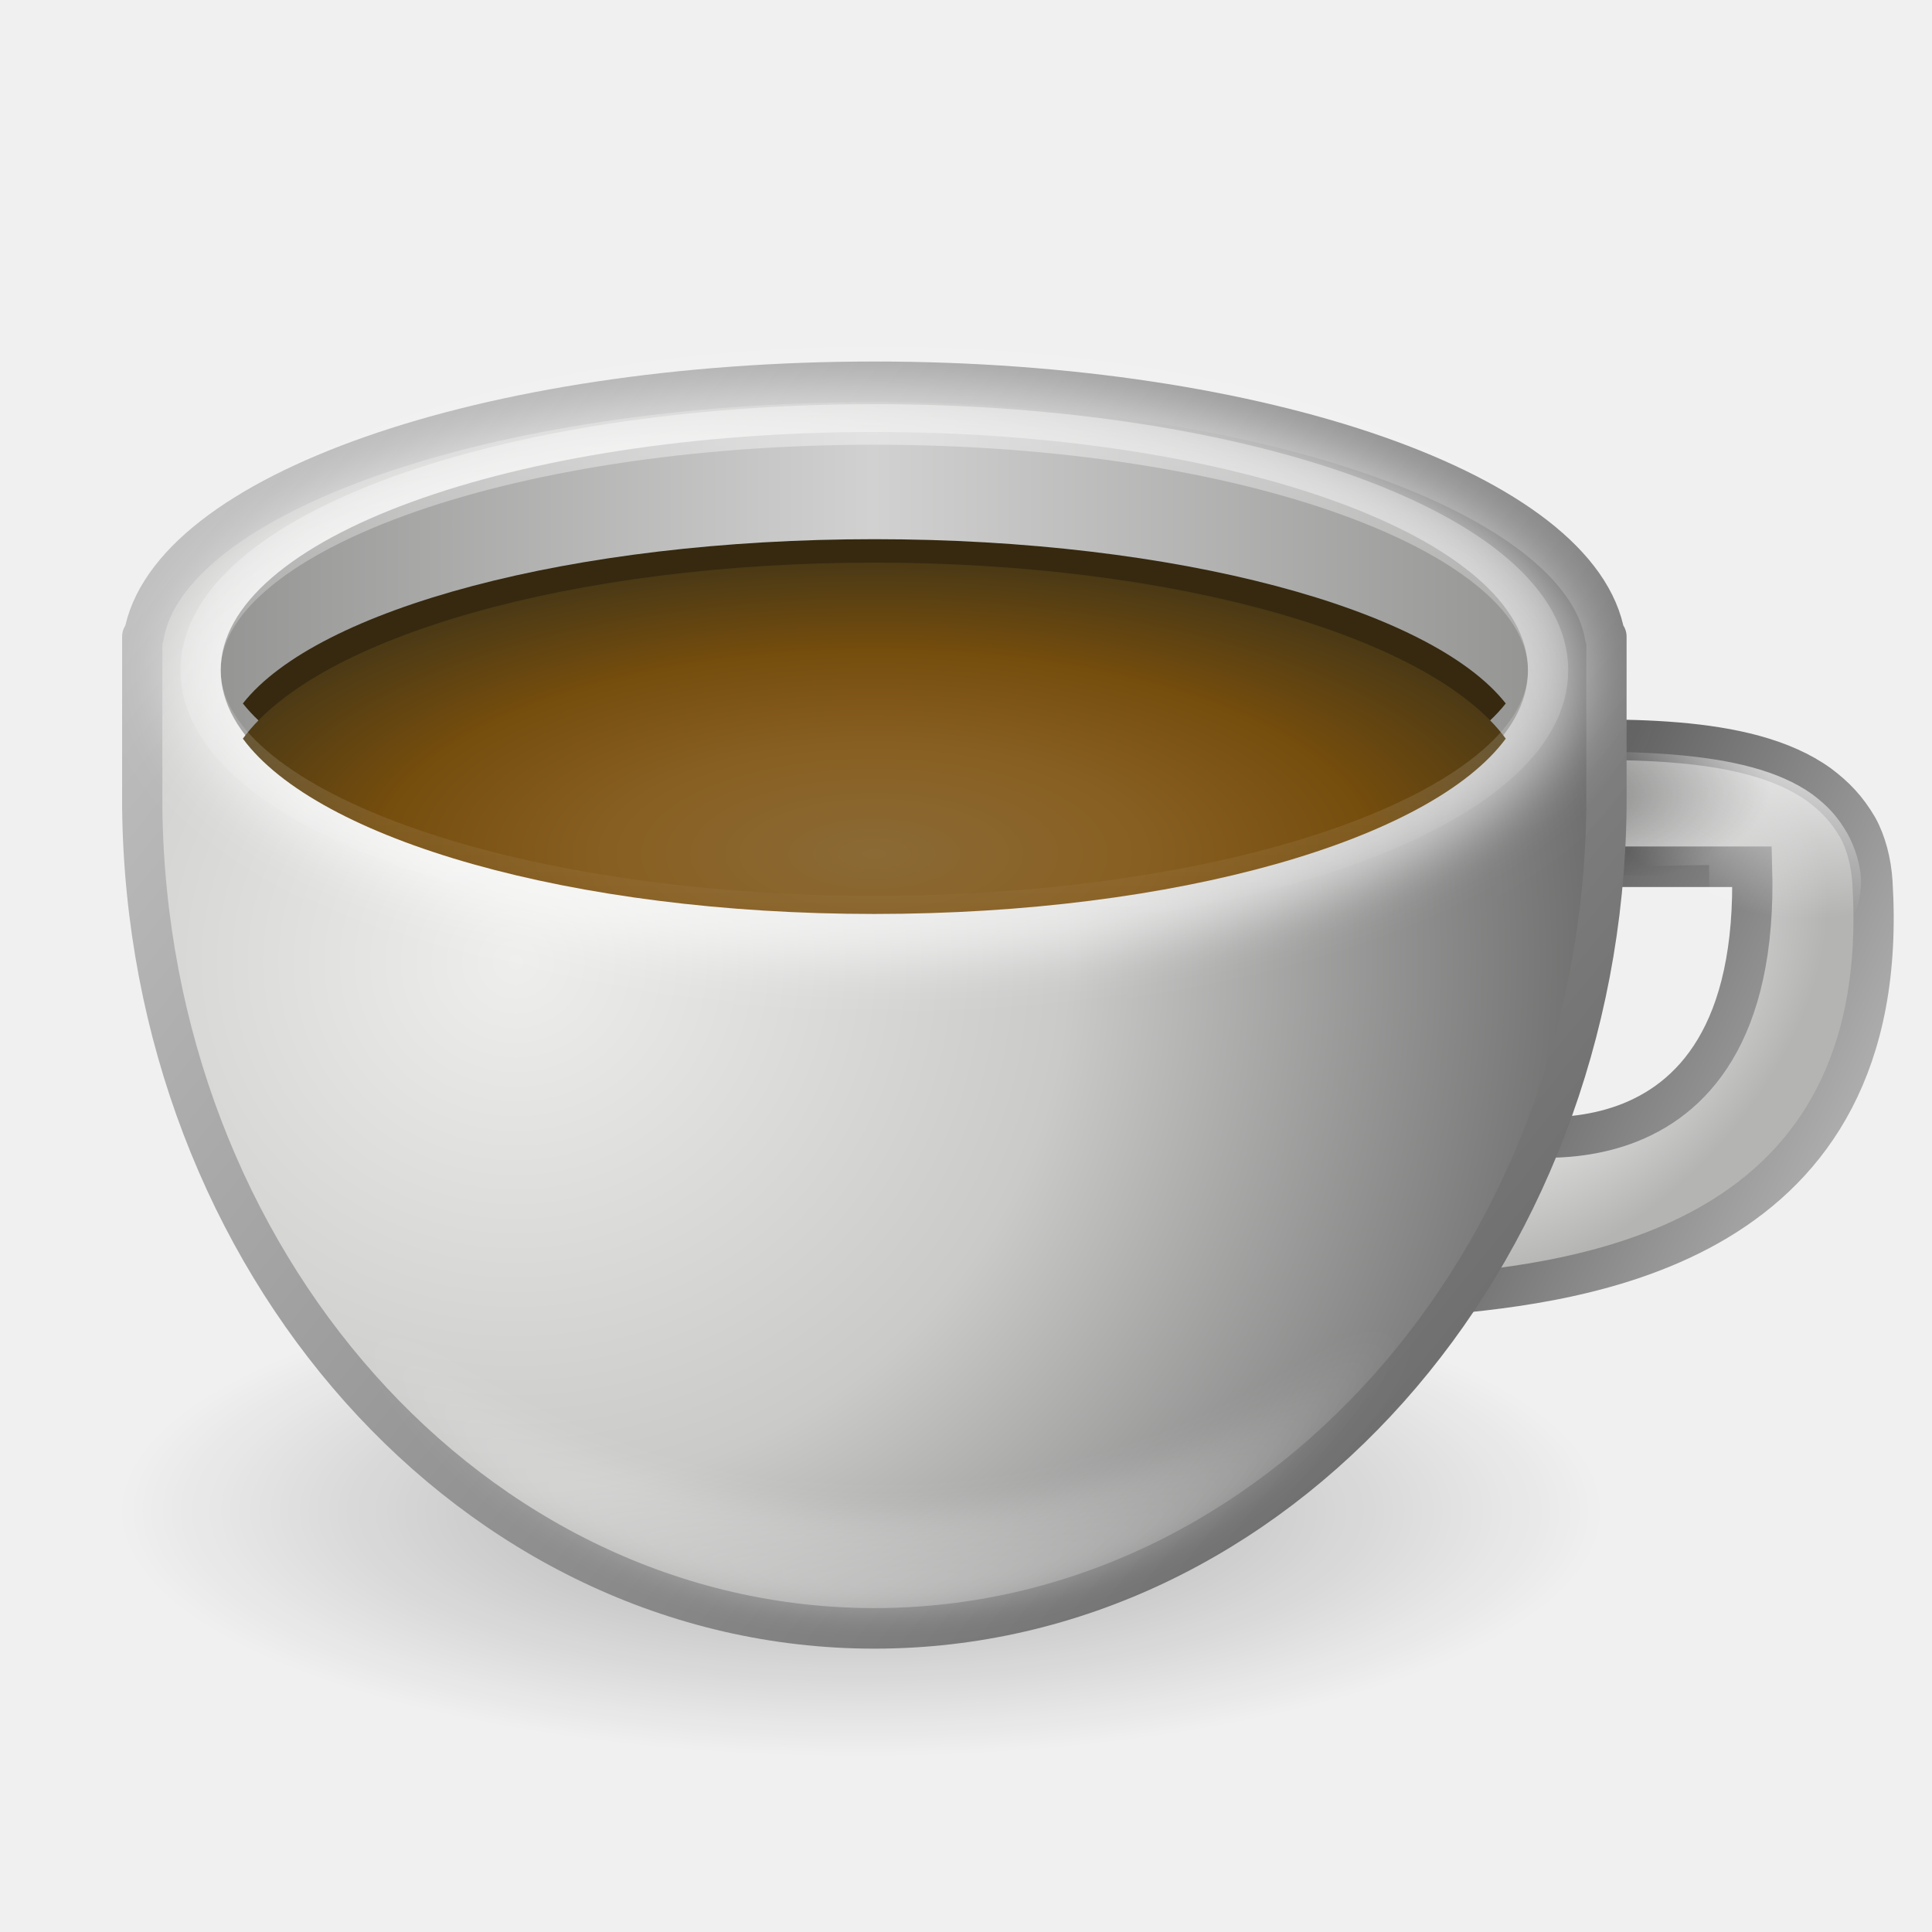
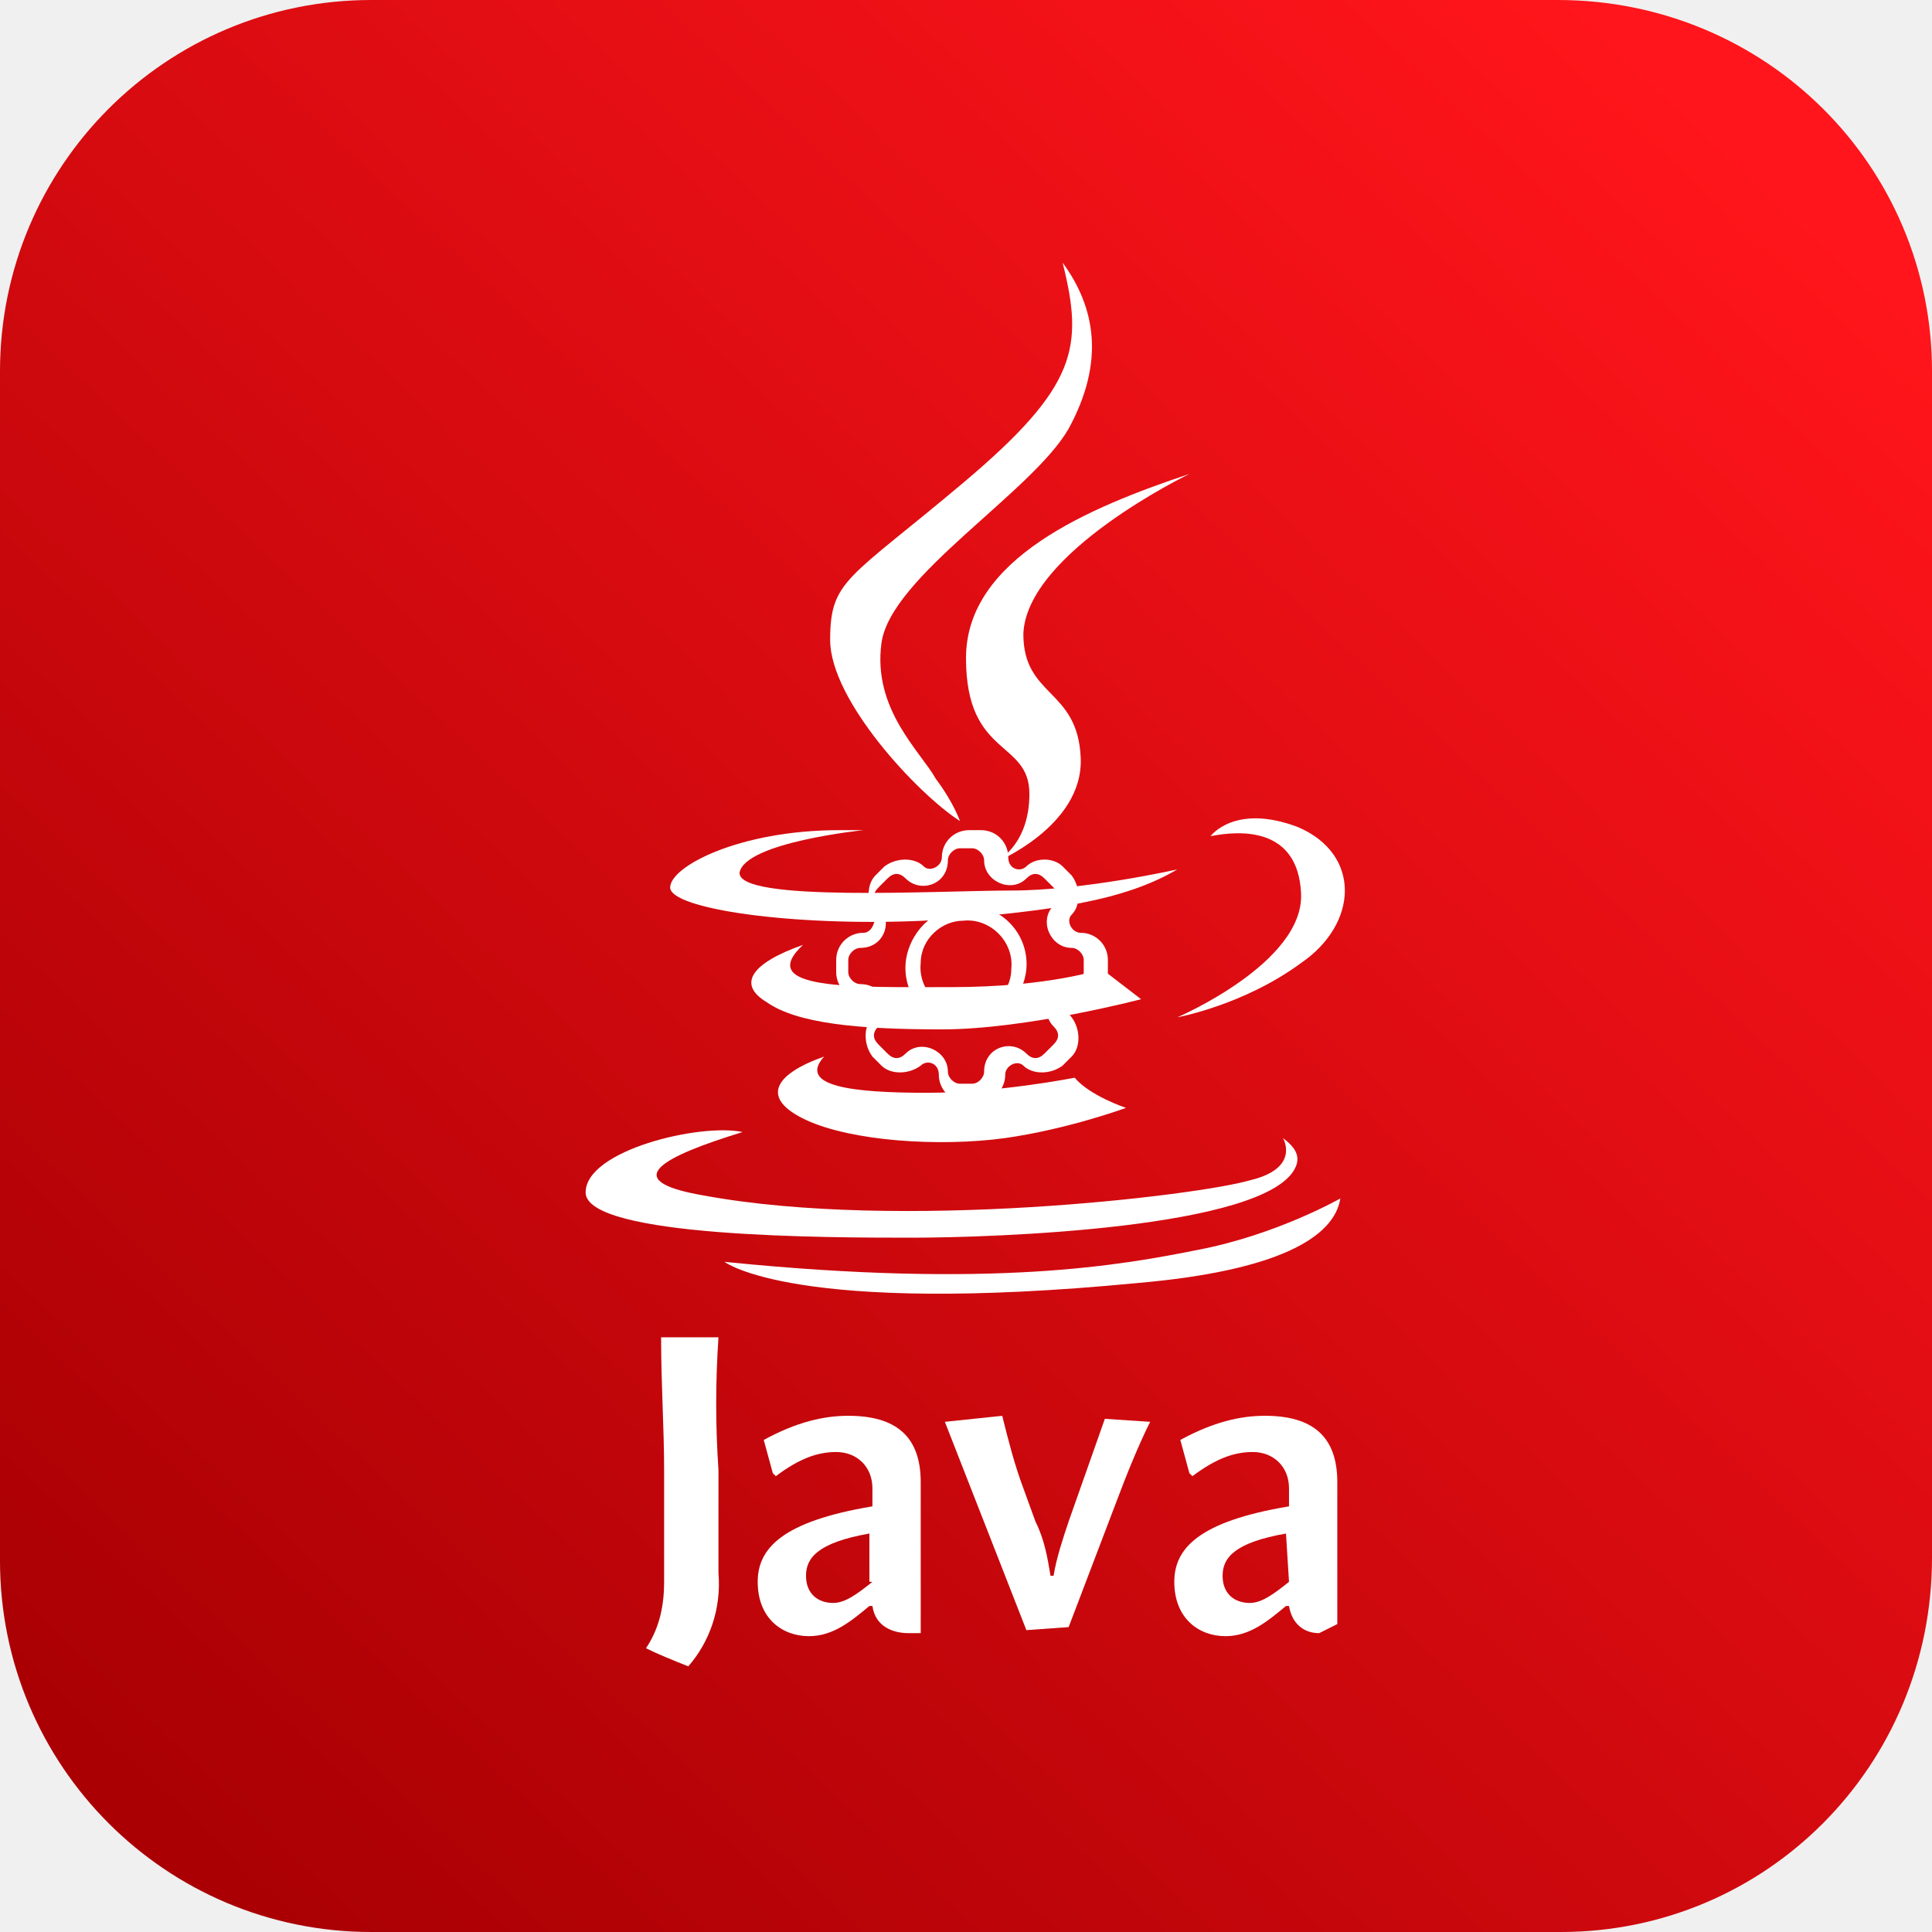
- <svg xmlns="http://www.w3.org/2000/svg" xmlns:xlink="http://www.w3.org/1999/xlink" id="svg2999" width="48" height="48" version="1.1">
-   <defs id="defs3001">
-     <linearGradient id="linearGradient3711" x1="-1.937" x2="-1.937" y1=".988" y2="31.827" gradientTransform="matrix(.57166 0 0 .41385 18.435 9.4856)" gradientUnits="userSpaceOnUse">
-       <stop id="stop3668" style="stop-color:#fff" offset="0" />
-       <stop id="stop3670" style="stop-color:#fff;stop-opacity:0" offset="1" />
+ <svg xmlns="http://www.w3.org/2000/svg" version="1.1" id="Layer_1" x="0px" y="0px" viewBox="0 0 64 64" style="enable-background:new 0 0 64 64;" xml:space="preserve">
+   <style type="text/css">
+ 	.st0{fill:url(#SVGID_1_);}
+ 	.st1{fill:#FFFFFF;}
+ </style>
+   <g>
+     <linearGradient id="SVGID_1_" gradientUnits="userSpaceOnUse" x1="5.534" y1="5.725" x2="57.575" y2="60.827" gradientTransform="matrix(1 0 0 -1 0 65.748)">
+       <stop offset="0" style="stop-color:#AA0004" />
+       <stop offset="1" style="stop-color:#FF151B" />
    </linearGradient>
-     <linearGradient id="linearGradient3714" x1="87.05" x2="87.05" y1="53.75" y2="41.73" gradientTransform="translate(-64.303 -.03125)" gradientUnits="userSpaceOnUse">
-       <stop id="stop3597" style="stop-color:#fff" offset="0" />
-       <stop id="stop3599" style="stop-color:#fff;stop-opacity:0" offset="1" />
-     </linearGradient>
-     <filter id="filter3615" color-interpolation-filters="sRGB">
-       <feGaussianBlur id="feGaussianBlur3617" stdDeviation="0.655" />
-     </filter>
-     <radialGradient id="radialGradient3717" cx="8.438" cy="32.535" r="26.406" gradientTransform="matrix(.68425 -1.8109e-8 0 .2772 15.949 11.768)" gradientUnits="userSpaceOnUse">
-       <stop id="stop3743" style="stop-color:#8b6a35" offset="0" />
-       <stop id="stop3771" style="stop-color:#885f22" offset=".371" />
-       <stop id="stop3745" style="stop-color:#754d0d" offset=".686" />
-       <stop id="stop3747" style="stop-color:#483816" offset="1" />
-     </radialGradient>
-     <linearGradient id="linearGradient3720" x1="5.684" x2="35.033" y1="16.366" y2="16.366" gradientTransform="matrix(.55458 0 0 .40111 18.533 9.6941)" gradientUnits="userSpaceOnUse" spreadMethod="reflect">
-       <stop id="stop3528" style="stop-color:#d1d1d1" offset="0" />
-       <stop id="stop3530" style="stop-color:#959594" offset="1" />
-     </linearGradient>
-     <filter id="filter3550" x="-.056" y="-.113" width="1.113" height="1.225" color-interpolation-filters="sRGB">
-       <feGaussianBlur id="feGaussianBlur3552" stdDeviation="1.374" />
-     </filter>
-     <radialGradient id="radialGradient3724" cx="-6.454" cy="29.206" r="32" gradientTransform="matrix(-1.2727e-8 .81386 -.85578 0 37.81 28.709)" gradientUnits="userSpaceOnUse">
-       <stop id="stop3491" style="stop-color:#eeeeec" offset="0" />
-       <stop id="stop3497" style="stop-color:#cacac9" offset=".5" />
-       <stop id="stop3493" style="stop-color:#6b6b6b" offset="1" />
-     </radialGradient>
-     <linearGradient id="linearGradient3726" x1="117.3" x2="53.303" y1="55.031" y2="2.36" gradientTransform="matrix(.57744 0 0 .57744 -27.534 8.3902)" gradientUnits="userSpaceOnUse" xlink:href="#linearGradient3584" />
-     <linearGradient id="linearGradient3584">
-       <stop id="stop3586" style="stop-color:#5f5f5f" offset="0" />
-       <stop id="stop3588" style="stop-color:#c6c6c6" offset="1" />
-     </linearGradient>
-     <radialGradient id="radialGradient3687" cx="106.33" cy="65.468" r="13.983" gradientTransform="matrix(-.32952 .027304 -.013263 -.16006 75.27 27.026)" gradientUnits="userSpaceOnUse" xlink:href="#linearGradient8838" />
-     <linearGradient id="linearGradient8838">
-       <stop id="stop8840" offset="0" />
-       <stop id="stop8842" style="stop-opacity:0" offset="1" />
-     </linearGradient>
-     <radialGradient id="radialGradient3689" cx="94.239" cy="62.312" r="13.983" gradientTransform="matrix(-.45004 .022889 -.019946 -.39217 88.662 39.173)" gradientUnits="userSpaceOnUse">
-       <stop id="stop2813" style="stop-color:#fff" offset="0" />
-       <stop id="stop2815" style="stop-color:#fff;stop-opacity:0" offset="1" />
-     </radialGradient>
-     <radialGradient id="radialGradient3664" cx="118.48" cy="58.119" r="13.983" gradientTransform="matrix(-.40417 .4026 -.25545 -.25644 101.46 -7.9535)" gradientUnits="userSpaceOnUse">
-       <stop id="stop3669" style="stop-color:#fefefe" offset="0" />
-       <stop id="stop3671" style="stop-color:#b4b4b3" offset="1" />
-     </radialGradient>
-     <linearGradient id="linearGradient2863" x1="34.463" x2="40.883" y1="24.868" y2="27.884" gradientTransform="matrix(1.731 0 0 1.7321 -21.483 -21.131)" gradientUnits="userSpaceOnUse" xlink:href="#linearGradient3584" />
-     <radialGradient id="radialGradient2997" cx="62.625" cy="4.625" r="10.625" gradientTransform="matrix(1.7391 0 0 .57064 -87.52 34.352)" gradientUnits="userSpaceOnUse" xlink:href="#linearGradient8838" />
-   </defs>
-   <g id="layer1" transform="matrix(1 0 0 1.0078 0 .26635)">
-     <path id="path2845" d="m39.87 36.991c0 3.349-8.273 6.063-18.478 6.063-10.205 0-18.478-2.715-18.478-6.063s8.273-6.063 18.478-6.063c10.205 0 18.478 2.715 18.478 6.063z" style="fill-rule:evenodd;fill:url(#radialGradient2997);opacity:.3" />
-     <path id="path4023" d="m35.725 31.657c3.545-0.314 11.355-1.182 10.795-10.178-0.03-0.477-0.154-0.967-0.367-1.347-0.268-0.452-0.557-0.752-0.955-1.048-1.822-1.306-5.123-1.103-7.49-1.103-7.761 1.619-9.403 14.687-1.983 13.675zm1.244-10.554h6.561c0.243 8.269-6.542 6.52-6.542 6.52l-0.019-6.098 1e-6 -0.422z" style="fill:url(#radialGradient3664);stroke:url(#linearGradient2863)" />
-     <path id="path3677" d="m37.754 18.272c-3.732 0.779-6.007 4.339-6.442 7.579-0.218 1.62 0.027 3.142 0.74 4.168 0.713 1.026 1.871 1.595 3.645 1.353 0.006-1.9e-4 0.012-1.9e-4 0.018 0 1.61-0.143 5.829-1.015 8.059-3.103 1.115-1.044 0.606-3.026 1.325-4.079 0.719-1.053 1.137-2.031 1.137-2.707 0-0.412-0.151-0.867-0.343-1.209-0.252-0.426-0.492-0.678-0.866-0.956-1.664-1.193-4.893-1.049-7.272-1.047zm-0.83 2.959c0.018-0.002 0.036-0.002 0.054 0 0 0 4.112-0.168 5.483-0.168 0.077-1.12e-4 -0.054-0.054 0 0 0.054 0.054 1e-4 -0.077 0 0 2e-6 1.611 0.254 4.261-0.893 5.002-1.147 0.741-2.292 1.101-2.292 1.101-0.087 0.029-0.183 0.014-0.258-0.039-0.075-0.054-0.12-0.14-0.121-0.232l-2.208-5.375c-0.003-0.141 0.096-0.263 0.235-0.289l6e-6 -2.4e-5z" style="fill:url(#radialGradient3689)" />
-     <path id="path3685" d="m37.754 18.272c-3.732 0.779-6.007 4.339-6.442 7.579-0.218 1.62 0.027 3.142 0.74 4.168 0.713 1.026 1.871 1.595 3.645 1.353 0.006-1.9e-4 0.012-1.9e-4 0.018 0 1.61-0.143 6.512-0.838 8.741-2.926 1.115-1.044-0.076-3.203 0.643-4.256 0.719-1.053 1.137-2.031 1.137-2.707 0-0.412-0.151-0.867-0.343-1.209-0.252-0.426-0.492-0.678-0.866-0.956-1.664-1.193-4.893-1.049-7.272-1.047zm-0.83 2.959c0.018-0.002 0.036-0.002 0.054 0 0 0 5.136 0.135 6.507 0.135 0.077-1.12e-4 0.15 0.03 0.204 0.084 0.054 0.054 0.085 0.128 0.084 0.204 2e-6 1.611-1.058 3.669-2.205 4.41-1.147 0.741-2.292 1.101-2.292 1.101-0.087 0.029-0.183 0.014-0.258-0.039-0.075-0.054-0.12-0.14-0.121-0.232l-2.208-5.375c-0.003-0.141 0.096-0.263 0.235-0.289l6e-6 -2.4e-5z" style="fill:url(#radialGradient3687);opacity:.3" />
-     <path id="path2706" d="m21.723 9.148c-9.66 0-17.568 2.778-18.153 6.28h-0.036v0.415 3.537 0.271c0.13 11.19 8.229 20.228 18.189 20.228 9.96 0 18.059-9.038 18.189-20.228 9.44e-4 -0.091 0-0.179 0-0.271v-3.537-0.415h-0.036c-0.585-3.501-8.493-6.28-18.153-6.28z" style="fill:url(#radialGradient3724);stroke-linecap:square;stroke-linejoin:round;stroke:url(#linearGradient3726)" />
-     <path id="path3534" transform="matrix(.5984 0 0 .48271 18.357 8.4342)" d="m35.033 16.366c3e-3 8.087-13.108 14.643-29.281 14.643s-29.284-6.556-29.281-14.643c-3e-3 -8.087 13.108-14.643 29.281-14.643s29.284 6.556 29.281 14.643z" style="fill:#fff;filter:url(#filter3550);opacity:.6" />
-     <path id="path3499" d="m37.962 16.259c0.002 3.244-7.269 5.874-16.239 5.874-8.97 0-16.24-2.63-16.239-5.874-0.002-3.244 7.269-5.874 16.239-5.874 8.97 0 16.24 2.63 16.239 5.874z" style="fill:url(#linearGradient3720)" />
-     <path id="path3736" d="m21.722 13.028c-7.522 0-13.846 1.721-15.688 4.05 1.851 2.325 8.176 4.034 15.688 4.034 7.511 0 13.836-1.709 15.688-4.034-1.843-2.329-8.167-4.05-15.688-4.05z" style="fill:#36290f" />
-     <path id="path3501" d="m21.722 13.605c-7.522 0-13.846 1.844-15.688 4.34 1.851 2.491 8.176 4.322 15.688 4.322 7.511 0 13.836-1.831 15.688-4.322-1.843-2.495-8.167-4.34-15.688-4.34z" style="fill:url(#radialGradient3717)" />
-     <path id="path3590" transform="matrix(.57744 0 0 .57744 9.5967 8.4082)" d="m46.072 37.688c-5.218 7.124-14.348 11.844-24.75 11.844-10.381 1e-6 -19.496-4.712-24.719-11.812 4.018 9.384 13.572 16 24.719 16 11.161 0 20.741-6.628 24.75-16.031z" style="fill:url(#linearGradient3714);filter:url(#filter3615);opacity:.3" />
-     <path id="path3664" d="m38.462 16.259c0.002 3.347-7.493 6.06-16.739 6.06-9.246 0-16.741-2.713-16.739-6.06-0.002-3.347 7.493-6.06 16.739-6.06 9.246 0 16.741 2.713 16.739 6.06v0z" style="fill:none;opacity:.4;stroke-linecap:square;stroke-linejoin:round;stroke:url(#linearGradient3711)" />
+     <path class="st0" d="M51.7,64H12.3C5.5,64,0,58.5,0,51.7V12.3C0,5.5,5.5,0,12.3,0h39.3C58.5,0,64,5.5,64,12.3v39.3   C64,58.5,58.5,64,51.7,64z" />
+     <g>
+       <path class="st1" d="M35.2,8.7c0.7,2.8,0.5,4.1-3.3,7.3s-4.4,3.2-4.4,5.2s2.9,5.1,4.3,6c0,0-0.2-0.6-0.8-1.4    c-0.5-0.9-2.1-2.3-1.8-4.5s5-5,6.2-7.1C36.6,12,36.3,10.2,35.2,8.7z" />
+       <path class="st1" d="M39.4,15.7c-3.3,1.1-7.4,2.8-7.4,6.1s2.1,2.7,2.1,4.5c0,1.8-1.2,2.3-1.2,2.3s3-1.2,2.9-3.5    c-0.1-2.3-1.9-2-1.9-4.1C34,18.3,39.4,15.7,39.4,15.7z" />
+       <path class="st1" d="M27.8,27.5c-3.3,0-5.6,1.2-5.6,1.9s4,1.3,8.4,1.1c4.4-0.3,6.7-0.7,8.4-1.7c0,0-3.1,0.7-5.5,0.7    s-9.1,0.4-9-0.6c0.2-1,4.1-1.4,4.1-1.4L27.8,27.5L27.8,27.5z" />
+       <path class="st1" d="M26.6,31.3c-1.7,0.6-2.2,1.3-1.2,1.9c1,0.7,3,0.9,5.8,0.9s6.6-1,6.6-1l-1.3-1c0,0-1.7,0.6-5,0.6    S25,32.8,26.6,31.3z" />
+       <path class="st1" d="M27.3,35c-1.7,0.6-2.1,1.4-0.6,2.1s4.4,0.9,6.6,0.6c2.1-0.3,4-1,4-1s-1.2-0.4-1.7-1c0,0-2.5,0.5-4.9,0.5    S26.4,36,27.3,35z" />
+       <path class="st1" d="M40.1,27.7c0,0,0.8-1.1,2.9-0.3c2.1,0.9,2,3.2,0.1,4.5c-1.9,1.4-4.1,1.8-4.1,1.8s4.2-1.8,4.1-4.1    C43,27.4,41.1,27.5,40.1,27.7z" />
+       <path class="st1" d="M23.3,39.6c6.5,1.2,16.4,0,18.1-0.5c1.7-0.4,1.1-1.4,1.1-1.4c0.4,0.3,0.6,0.6,0.4,1c-1,2-10,2.3-12.7,2.3    S19.4,41,19.4,39.5c0-1.4,3.8-2.3,5.2-2C22,38.3,20.4,39.1,23.3,39.6z" />
+       <path class="st1" d="M24,41.8c0,0,2.3,1.8,13.7,0.7c4.6-0.4,6.5-1.5,6.7-2.8c0,0-2.1,1.2-4.7,1.7C37.2,41.9,32.9,42.7,24,41.8z" />
+       <path class="st1" d="M23.8,44.3h-1.9c0,1.6,0.1,3,0.1,4.4c0,1.1,0,2.4,0,3.7c0,0.9-0.2,1.6-0.6,2.2c0.4,0.2,0.9,0.4,1.4,0.6    c0.7-0.8,1.1-1.9,1-3.1c0-1.1,0-2.4,0-3.4C23.7,47.2,23.7,45.8,23.8,44.3z" />
+       <path class="st1" d="M36.6,47l-1.2,3.4c-0.2,0.6-0.4,1.2-0.5,1.8h-0.1c-0.1-0.6-0.2-1.2-0.5-1.8l-0.4-1.1    c-0.3-0.8-0.5-1.6-0.7-2.4l-1.9,0.2L34,54l1.4-0.1l1.6-4.2c0.3-0.8,0.7-1.8,1.1-2.6L36.6,47z" />
+       <path class="st1" d="M41.9,46.9c-0.8,0-1.7,0.2-2.8,0.8l0.3,1.1l0.1,0.1c0.8-0.6,1.4-0.8,2-0.8c0.7,0,1.2,0.5,1.2,1.2v0.6    c-3,0.5-3.8,1.4-3.8,2.5c0,1.2,0.8,1.8,1.7,1.8c0.8,0,1.4-0.5,2-1l0.1,0c0.1,0.6,0.5,0.9,1,0.9c0.2-0.1,0.4-0.2,0.6-0.3v-4.7    C44.3,47.6,43.5,46.9,41.9,46.9z M42.7,52.4c-0.5,0.4-0.9,0.7-1.3,0.7c-0.5,0-0.9-0.3-0.9-0.9c0-0.6,0.4-1.1,2.1-1.4L42.7,52.4    L42.7,52.4z" />
+       <path class="st1" d="M28.1,46.9c-0.8,0-1.7,0.2-2.8,0.8l0.3,1.1l0.1,0.1c0.8-0.6,1.4-0.8,2-0.8c0.7,0,1.2,0.5,1.2,1.2v0.6    c-3,0.5-3.8,1.4-3.8,2.5c0,1.2,0.8,1.8,1.7,1.8c0.8,0,1.4-0.5,2-1l0.1,0c0.1,0.7,0.7,0.9,1.2,0.9c0.1,0,0.3,0,0.4,0v-5    C30.5,47.6,29.7,46.9,28.1,46.9z M28.9,52.4c-0.5,0.4-0.9,0.7-1.3,0.7c-0.5,0-0.9-0.3-0.9-0.9c0-0.6,0.4-1.1,2.1-1.4V52.4z" />
+     </g>
+     <g>
+       <path class="st1" d="M32.1,34c1-0.1,1.8-0.9,1.9-1.9c0.1-1.2-0.9-2.2-2.1-2.1c-1,0.1-1.8,0.9-1.9,1.9C29.9,33.1,30.9,34.1,32.1,34    z M30.5,31.9c0-0.8,0.7-1.4,1.4-1.4c0.9-0.1,1.7,0.7,1.6,1.6c0,0.8-0.7,1.4-1.4,1.4C31.2,33.6,30.4,32.8,30.5,31.9L30.5,31.9z" />
+       <path class="st1" d="M28.6,30.9C28.6,30.9,28.5,30.9,28.6,30.9c-0.5,0-0.9,0.4-0.9,0.9v0.4c0,0.5,0.4,0.9,0.9,0.9    c0.3,0,0.5,0.4,0.3,0.6c-0.3,0.3-0.3,0.9,0,1.3l0.3,0.3c0.3,0.3,0.9,0.3,1.3,0c0.2-0.2,0.6-0.1,0.6,0.3c0,0.5,0.4,0.9,0.9,0.9h0.4    c0.5,0,0.9-0.4,0.9-0.9c0-0.3,0.4-0.5,0.6-0.3c0.3,0.3,0.9,0.3,1.3,0l0.3-0.3c0.3-0.3,0.3-0.9,0-1.3c-0.2-0.2-0.1-0.6,0.3-0.6h0    c0.5,0,0.9-0.4,0.9-0.9v-0.4c0-0.5-0.4-0.9-0.9-0.9c0,0,0,0,0,0c0,0,0,0,0,0c-0.3,0-0.5-0.4-0.3-0.6c0.3-0.3,0.3-0.9,0-1.3    l-0.3-0.3c-0.3-0.3-0.9-0.3-1.2,0c-0.2,0.2-0.6,0.1-0.6-0.3c0-0.5-0.4-0.9-0.9-0.9h-0.4c-0.5,0-0.9,0.4-0.9,0.9    c0,0.3-0.4,0.5-0.6,0.3c-0.3-0.3-0.9-0.3-1.3,0l-0.3,0.3c-0.3,0.3-0.3,0.9,0,1.3C29,30.5,28.9,30.9,28.6,30.9L28.6,30.9z M29.1,30    c-0.2-0.2-0.2-0.4,0-0.6l0.3-0.3c0.2-0.2,0.4-0.2,0.6,0c0.5,0.5,1.4,0.2,1.4-0.6c0-0.2,0.2-0.4,0.4-0.4h0.4c0.2,0,0.4,0.2,0.4,0.4    c0,0.7,0.9,1.1,1.4,0.6c0.2-0.2,0.4-0.2,0.6,0l0.3,0.3c0.2,0.2,0.2,0.4,0,0.6c-0.5,0.5-0.1,1.4,0.6,1.4h0c0.2,0,0.4,0.2,0.4,0.4    v0.4c0,0.2-0.2,0.4-0.4,0.4c0,0,0,0,0,0c-0.7,0-1.1,0.9-0.6,1.4c0.2,0.2,0.2,0.4,0,0.6l-0.3,0.3c-0.2,0.2-0.4,0.2-0.6,0    c-0.5-0.5-1.4-0.2-1.4,0.6c0,0.2-0.2,0.4-0.4,0.4h-0.4c-0.2,0-0.4-0.2-0.4-0.4c0-0.7-0.9-1.1-1.4-0.6c-0.2,0.2-0.4,0.2-0.6,0    l-0.3-0.3c-0.2-0.2-0.2-0.4,0-0.6c0.5-0.5,0.2-1.4-0.6-1.4c-0.2,0-0.4-0.2-0.4-0.4v-0.4c0-0.2,0.2-0.4,0.4-0.4h0    C29.3,31.4,29.6,30.5,29.1,30L29.1,30z" />
+     </g>
  </g>
</svg>
